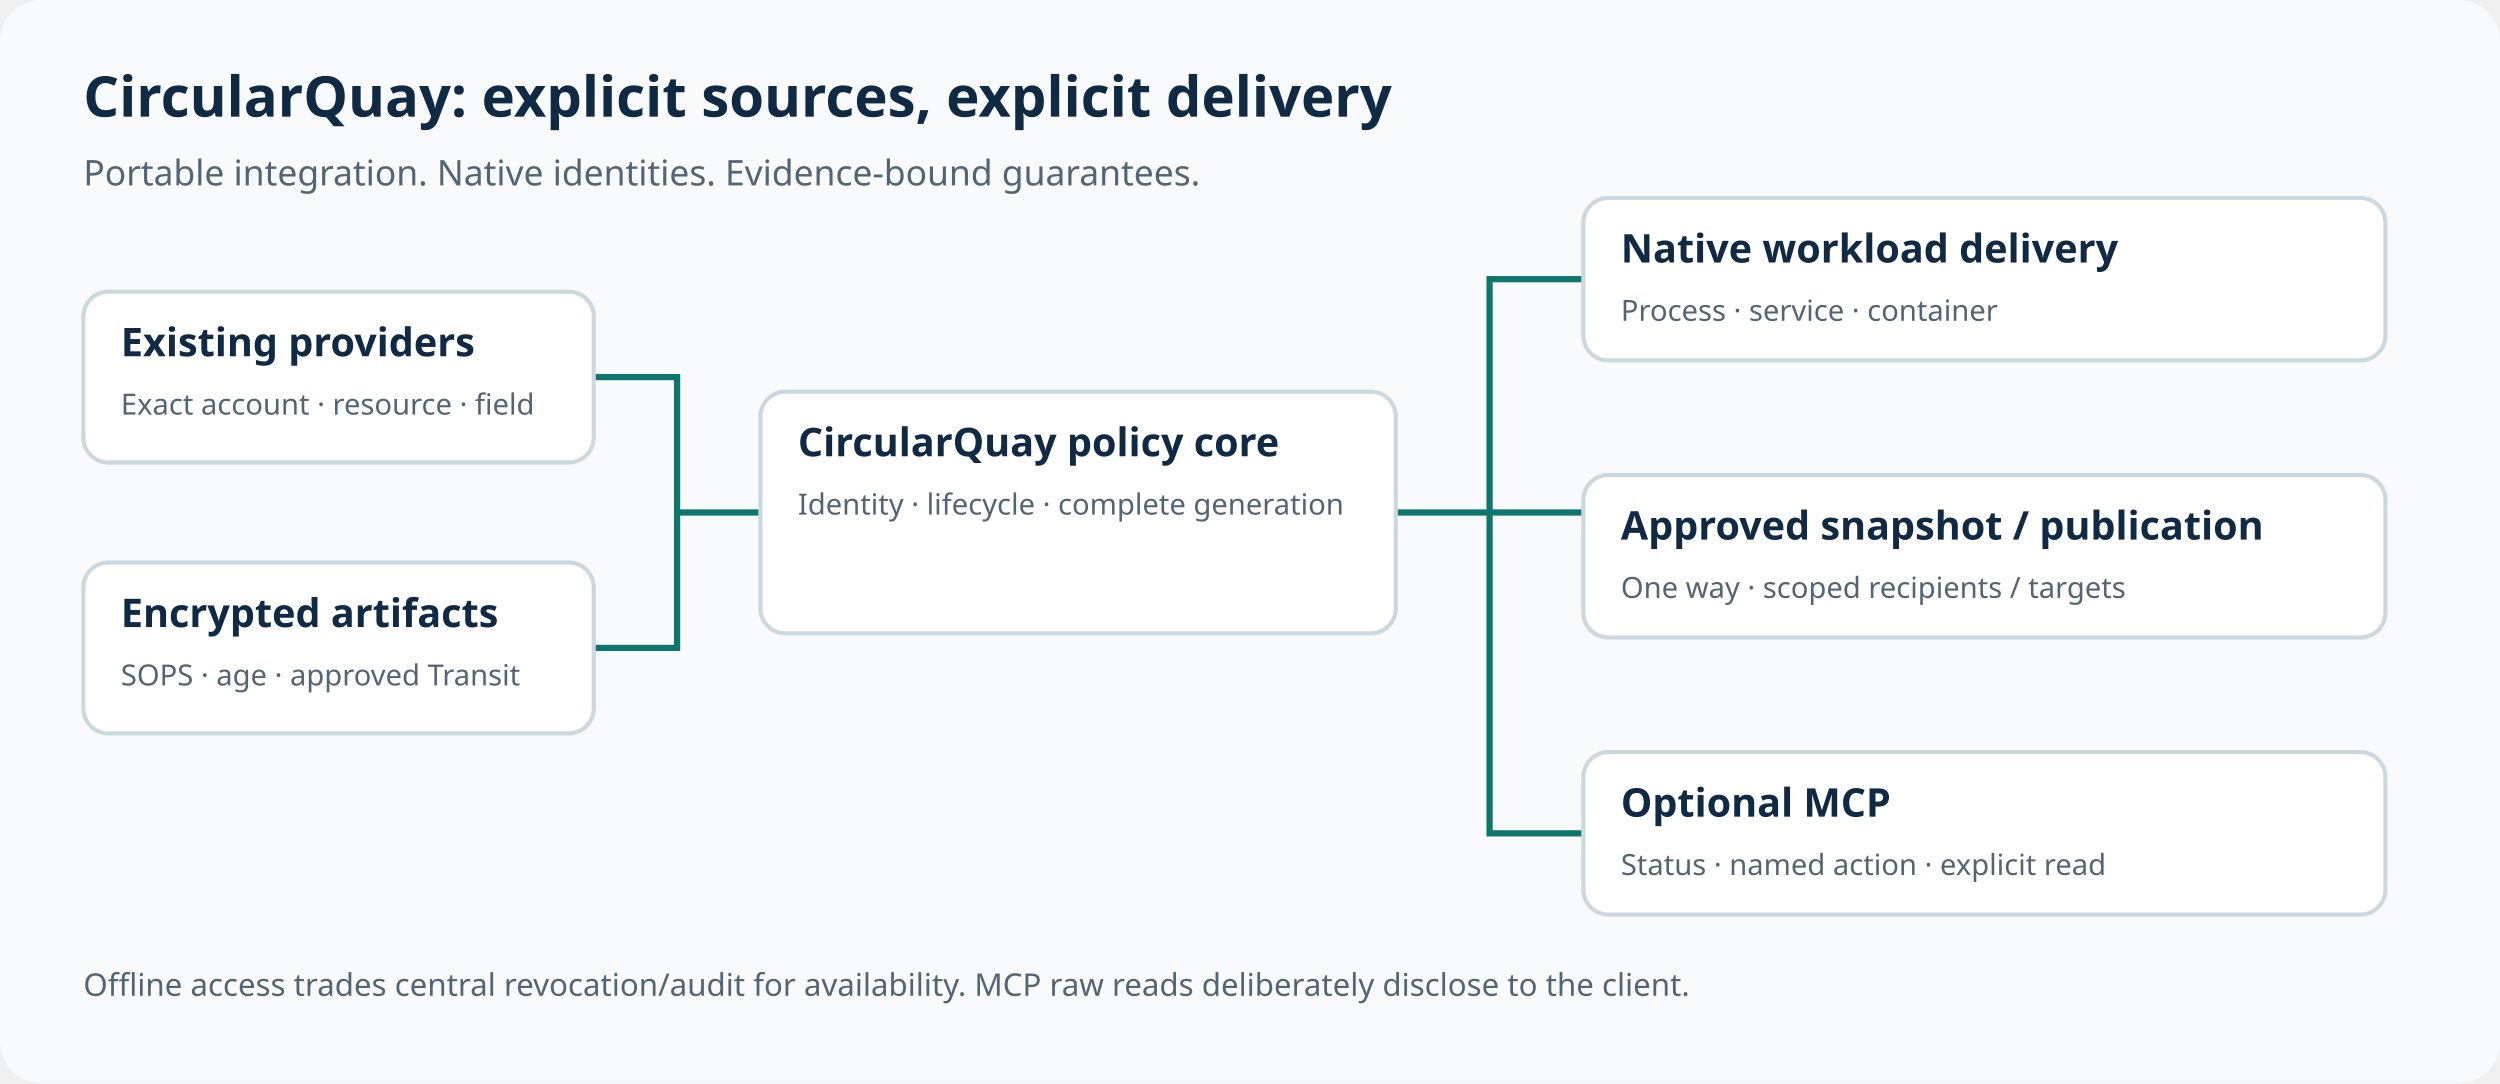
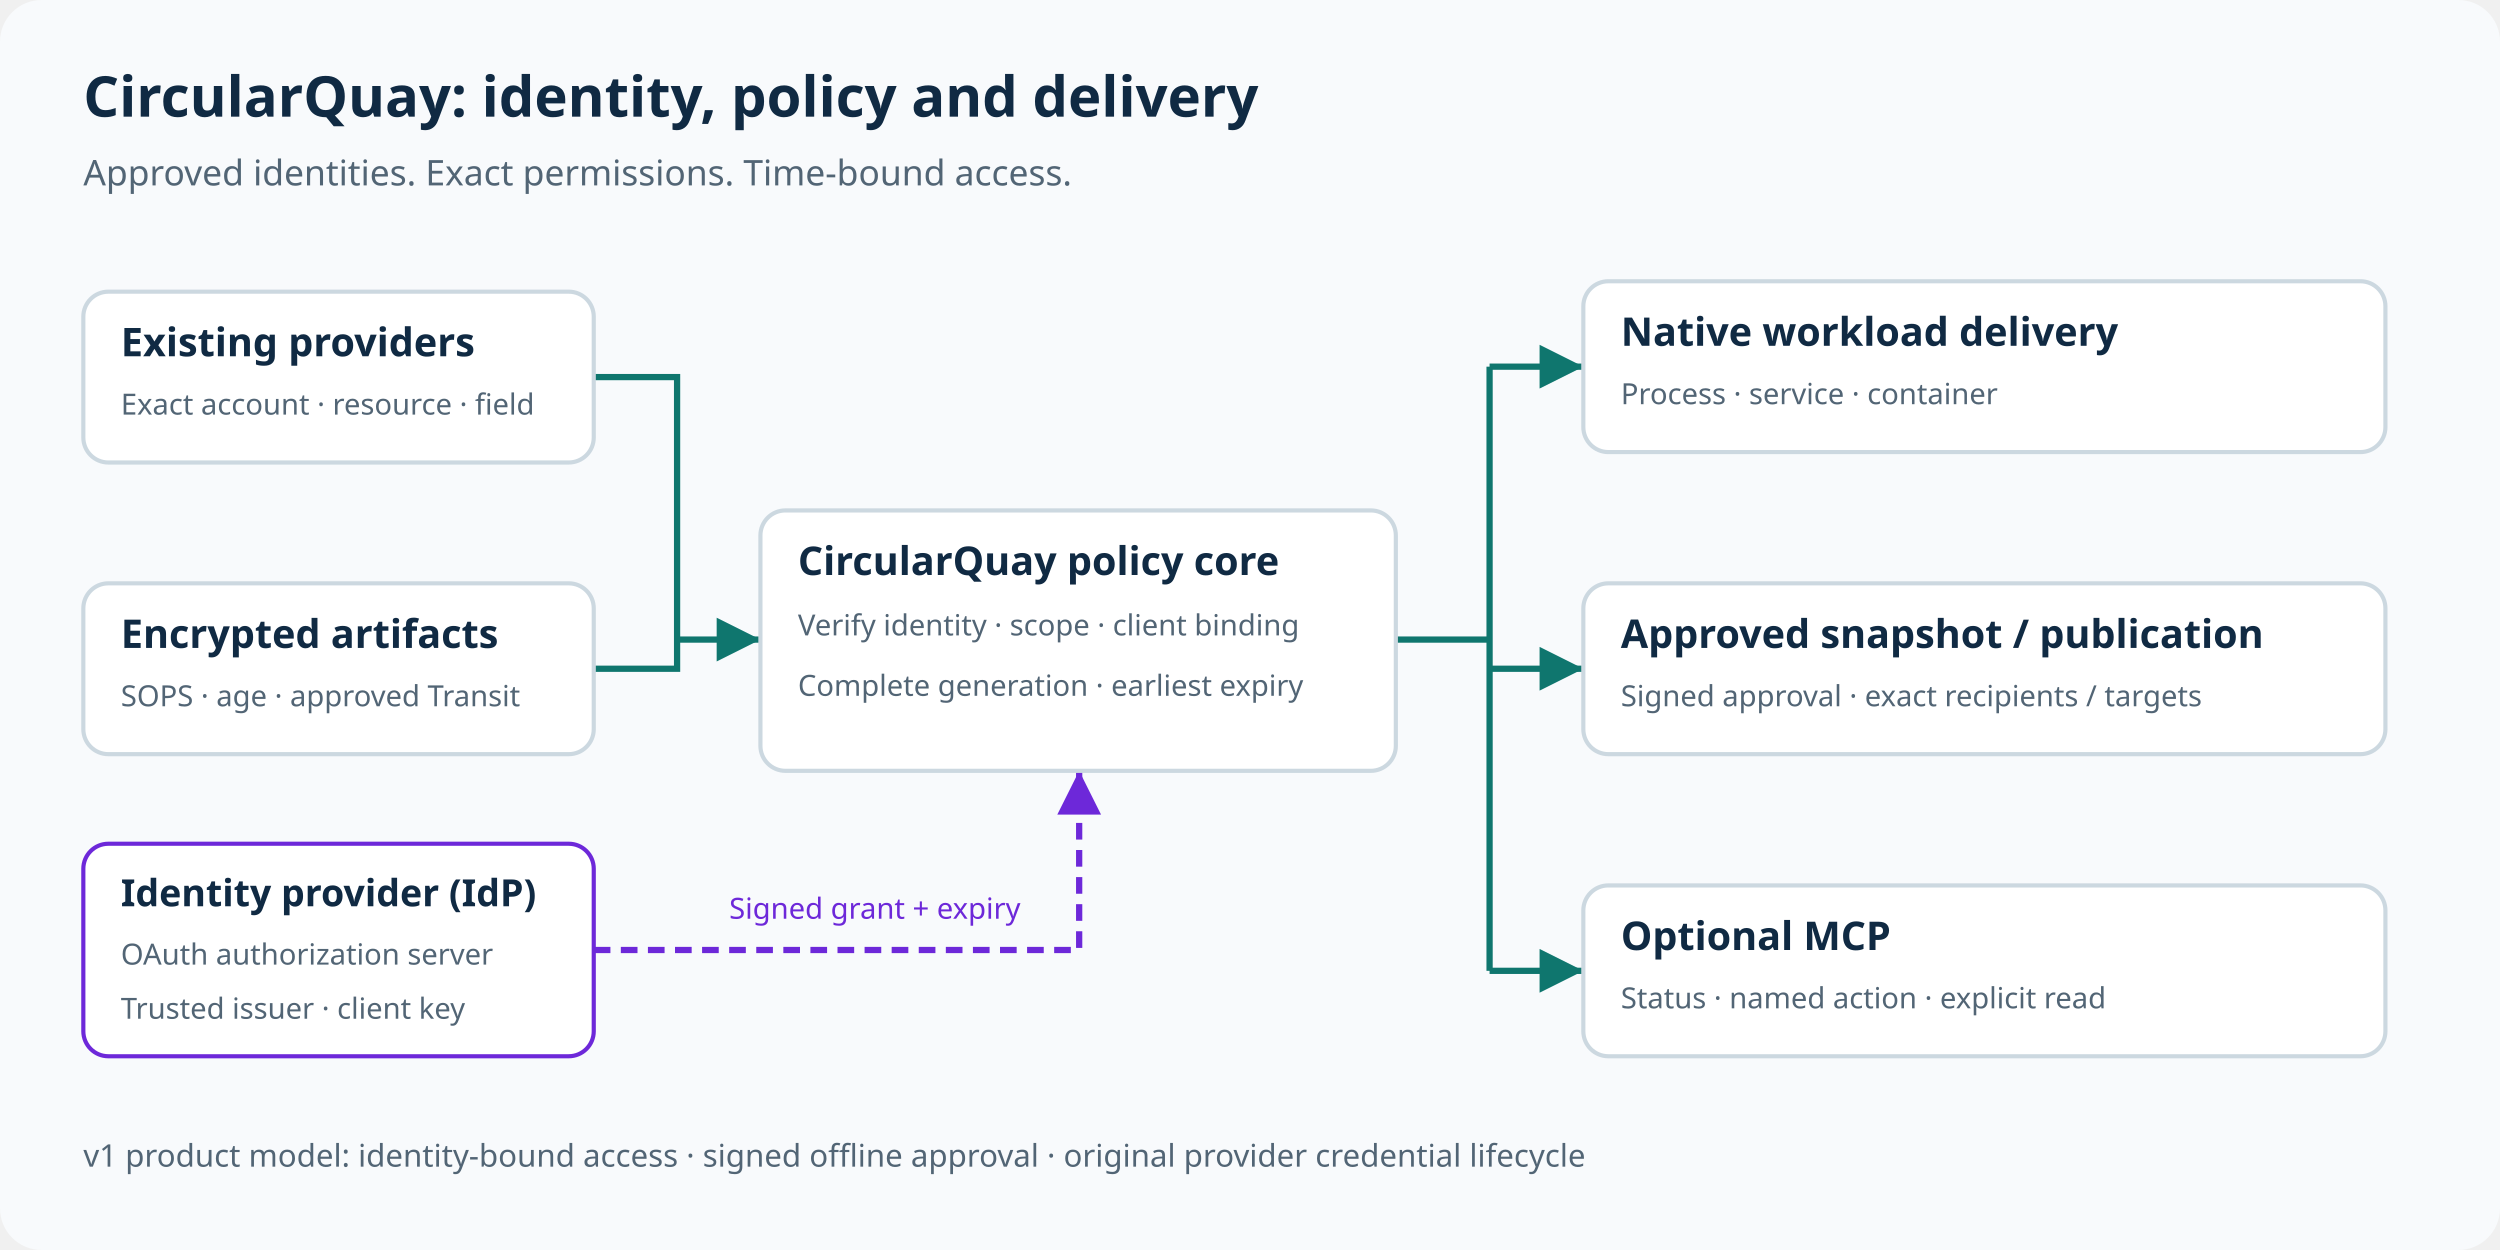
- <svg xmlns="http://www.w3.org/2000/svg" width="1200" height="520" viewBox="0 0 1200 520" role="img" aria-labelledby="title desc">
-   <rect width="1200" height="520" rx="20" fill="#f8fafc" />
+ <svg xmlns="http://www.w3.org/2000/svg" width="1200" height="600" viewBox="0 0 1200 600" role="img" aria-labelledby="title desc">
+   <defs>
+     <marker id="delivery-arrow" viewBox="0 0 10 10" refX="10" refY="5" markerWidth="7" markerHeight="7" orient="auto-start-reverse">
+       <path d="M0 0 L10 5 L0 10 Z" fill="#0f766e" />
+     </marker>
+     <marker id="identity-arrow" viewBox="0 0 10 10" refX="10" refY="5" markerWidth="7" markerHeight="7" orient="auto-start-reverse">
+       <path d="M0 0 L10 5 L0 10 Z" fill="#6d28d9" />
+     </marker>
+   </defs>
+   <rect width="1200" height="600" rx="20" fill="#f8fafc" />
  <g font-family="system-ui, sans-serif">
-     <text x="40" y="56" fill="#102a43" font-size="27" font-weight="700">CircularQuay: explicit sources, explicit delivery</text>
-     <text x="40" y="89" fill="#526575" font-size="17">Portable integration. Native identities. Evidence-bound guarantees.</text>
-     <path d="M285 181 H325 V246 H365 M285 311 H325 V246 M670 246 H715 V134 H760 M715 246 H760 M715 246 V400 H760" fill="none" stroke="#0f766e" stroke-width="3" />
+     <text x="40" y="56" fill="#102a43" font-size="27" font-weight="700">CircularQuay: identity, policy and delivery</text>
+     <text x="40" y="89" fill="#526575" font-size="17">Approved identities. Exact permissions. Time-bound access.</text>
+     <g fill="none" stroke="#0f766e" stroke-width="3">
+       <path d="M285 181 H325 V307 M285 321 H325 V307" />
+       <path d="M325 307 H365" marker-end="url(#delivery-arrow)" />
+       <path d="M670 307 H715 M715 176 V466" />
+       <path d="M715 176 H760" marker-end="url(#delivery-arrow)" />
+       <path d="M715 321 H760" marker-end="url(#delivery-arrow)" />
+       <path d="M715 466 H760" marker-end="url(#delivery-arrow)" />
+     </g>
+     <path d="M285 456 H518 V370" fill="none" stroke="#6d28d9" stroke-width="3" stroke-dasharray="8 5" marker-end="url(#identity-arrow)" />
+     <text x="350" y="441" fill="#6d28d9" font-size="14">Signed grant + expiry</text>
    <rect x="40" y="140" width="245" height="82" rx="12" fill="#ffffff" stroke="#ccd8e0" stroke-width="2" />
    <text x="58" y="171" fill="#102a43" font-size="19" font-weight="650">Existing providers</text>
    <text x="58" y="199" fill="#526575" font-size="14">Exact account · resource · field</text>
-     <rect x="40" y="270" width="245" height="82" rx="12" fill="#ffffff" stroke="#ccd8e0" stroke-width="2" />
-     <text x="58" y="301" fill="#102a43" font-size="19" font-weight="650">Encrypted artifacts</text>
-     <text x="58" y="329" fill="#526575" font-size="14">SOPS · age · approved Transit</text>
-     <rect x="365" y="188" width="305" height="116" rx="12" fill="#ffffff" stroke="#ccd8e0" stroke-width="2" />
-     <text x="383" y="219" fill="#102a43" font-size="19" font-weight="650">CircularQuay policy core</text>
-     <text x="383" y="247" fill="#526575" font-size="14">Identity · lifecycle · complete generation</text>
-     <rect x="760" y="95" width="385" height="78" rx="12" fill="#ffffff" stroke="#ccd8e0" stroke-width="2" />
-     <text x="778" y="126" fill="#102a43" font-size="19" font-weight="650">Native workload delivery</text>
-     <text x="778" y="154" fill="#526575" font-size="14">Process · service · container</text>
-     <rect x="760" y="228" width="385" height="78" rx="12" fill="#ffffff" stroke="#ccd8e0" stroke-width="2" />
-     <text x="778" y="259" fill="#102a43" font-size="19" font-weight="650">Approved snapshot / publication</text>
-     <text x="778" y="287" fill="#526575" font-size="14">One way · scoped recipients / targets</text>
-     <rect x="760" y="361" width="385" height="78" rx="12" fill="#ffffff" stroke="#ccd8e0" stroke-width="2" />
-     <text x="778" y="392" fill="#102a43" font-size="19" font-weight="650">Optional MCP</text>
-     <text x="778" y="420" fill="#526575" font-size="14">Status · named action · explicit read</text>
-     <text x="40" y="478" fill="#526575" font-size="15">Offline access trades central revocation/audit for availability. MCP raw reads deliberately disclose to the client.</text>
+     <rect x="40" y="280" width="245" height="82" rx="12" fill="#ffffff" stroke="#ccd8e0" stroke-width="2" />
+     <text x="58" y="311" fill="#102a43" font-size="19" font-weight="650">Encrypted artifacts</text>
+     <text x="58" y="339" fill="#526575" font-size="14">SOPS · age · approved Transit</text>
+     <rect x="40" y="405" width="245" height="102" rx="12" fill="#ffffff" stroke="#6d28d9" stroke-width="2" />
+     <text x="58" y="435" fill="#102a43" font-size="18" font-weight="650">Identity provider (IdP)</text>
+     <text x="58" y="463" fill="#526575" font-size="14">OAuth authorization server</text>
+     <text x="58" y="489" fill="#526575" font-size="14">Trusted issuer · client key</text>
+     <rect x="365" y="245" width="305" height="125" rx="12" fill="#ffffff" stroke="#ccd8e0" stroke-width="2" />
+     <text x="383" y="276" fill="#102a43" font-size="19" font-weight="650">CircularQuay policy core</text>
+     <text x="383" y="305" fill="#526575" font-size="14">Verify identity · scope · client binding</text>
+     <text x="383" y="334" fill="#526575" font-size="14">Complete generation · earliest expiry</text>
+     <rect x="760" y="135" width="385" height="82" rx="12" fill="#ffffff" stroke="#ccd8e0" stroke-width="2" />
+     <text x="778" y="166" fill="#102a43" font-size="19" font-weight="650">Native workload delivery</text>
+     <text x="778" y="194" fill="#526575" font-size="14">Process · service · container</text>
+     <rect x="760" y="280" width="385" height="82" rx="12" fill="#ffffff" stroke="#ccd8e0" stroke-width="2" />
+     <text x="778" y="311" fill="#102a43" font-size="19" font-weight="650">Approved snapshot / publication</text>
+     <text x="778" y="339" fill="#526575" font-size="14">Signed approval · exact recipients / targets</text>
+     <rect x="760" y="425" width="385" height="82" rx="12" fill="#ffffff" stroke="#ccd8e0" stroke-width="2" />
+     <text x="778" y="456" fill="#102a43" font-size="19" font-weight="650">Optional MCP</text>
+     <text x="778" y="484" fill="#526575" font-size="14">Status · named action · explicit read</text>
+     <text x="40" y="560" fill="#526575" font-size="15">v1 product model: identity-bound access · signed offline approval · original provider credential lifecycle</text>
  </g>
</svg>
